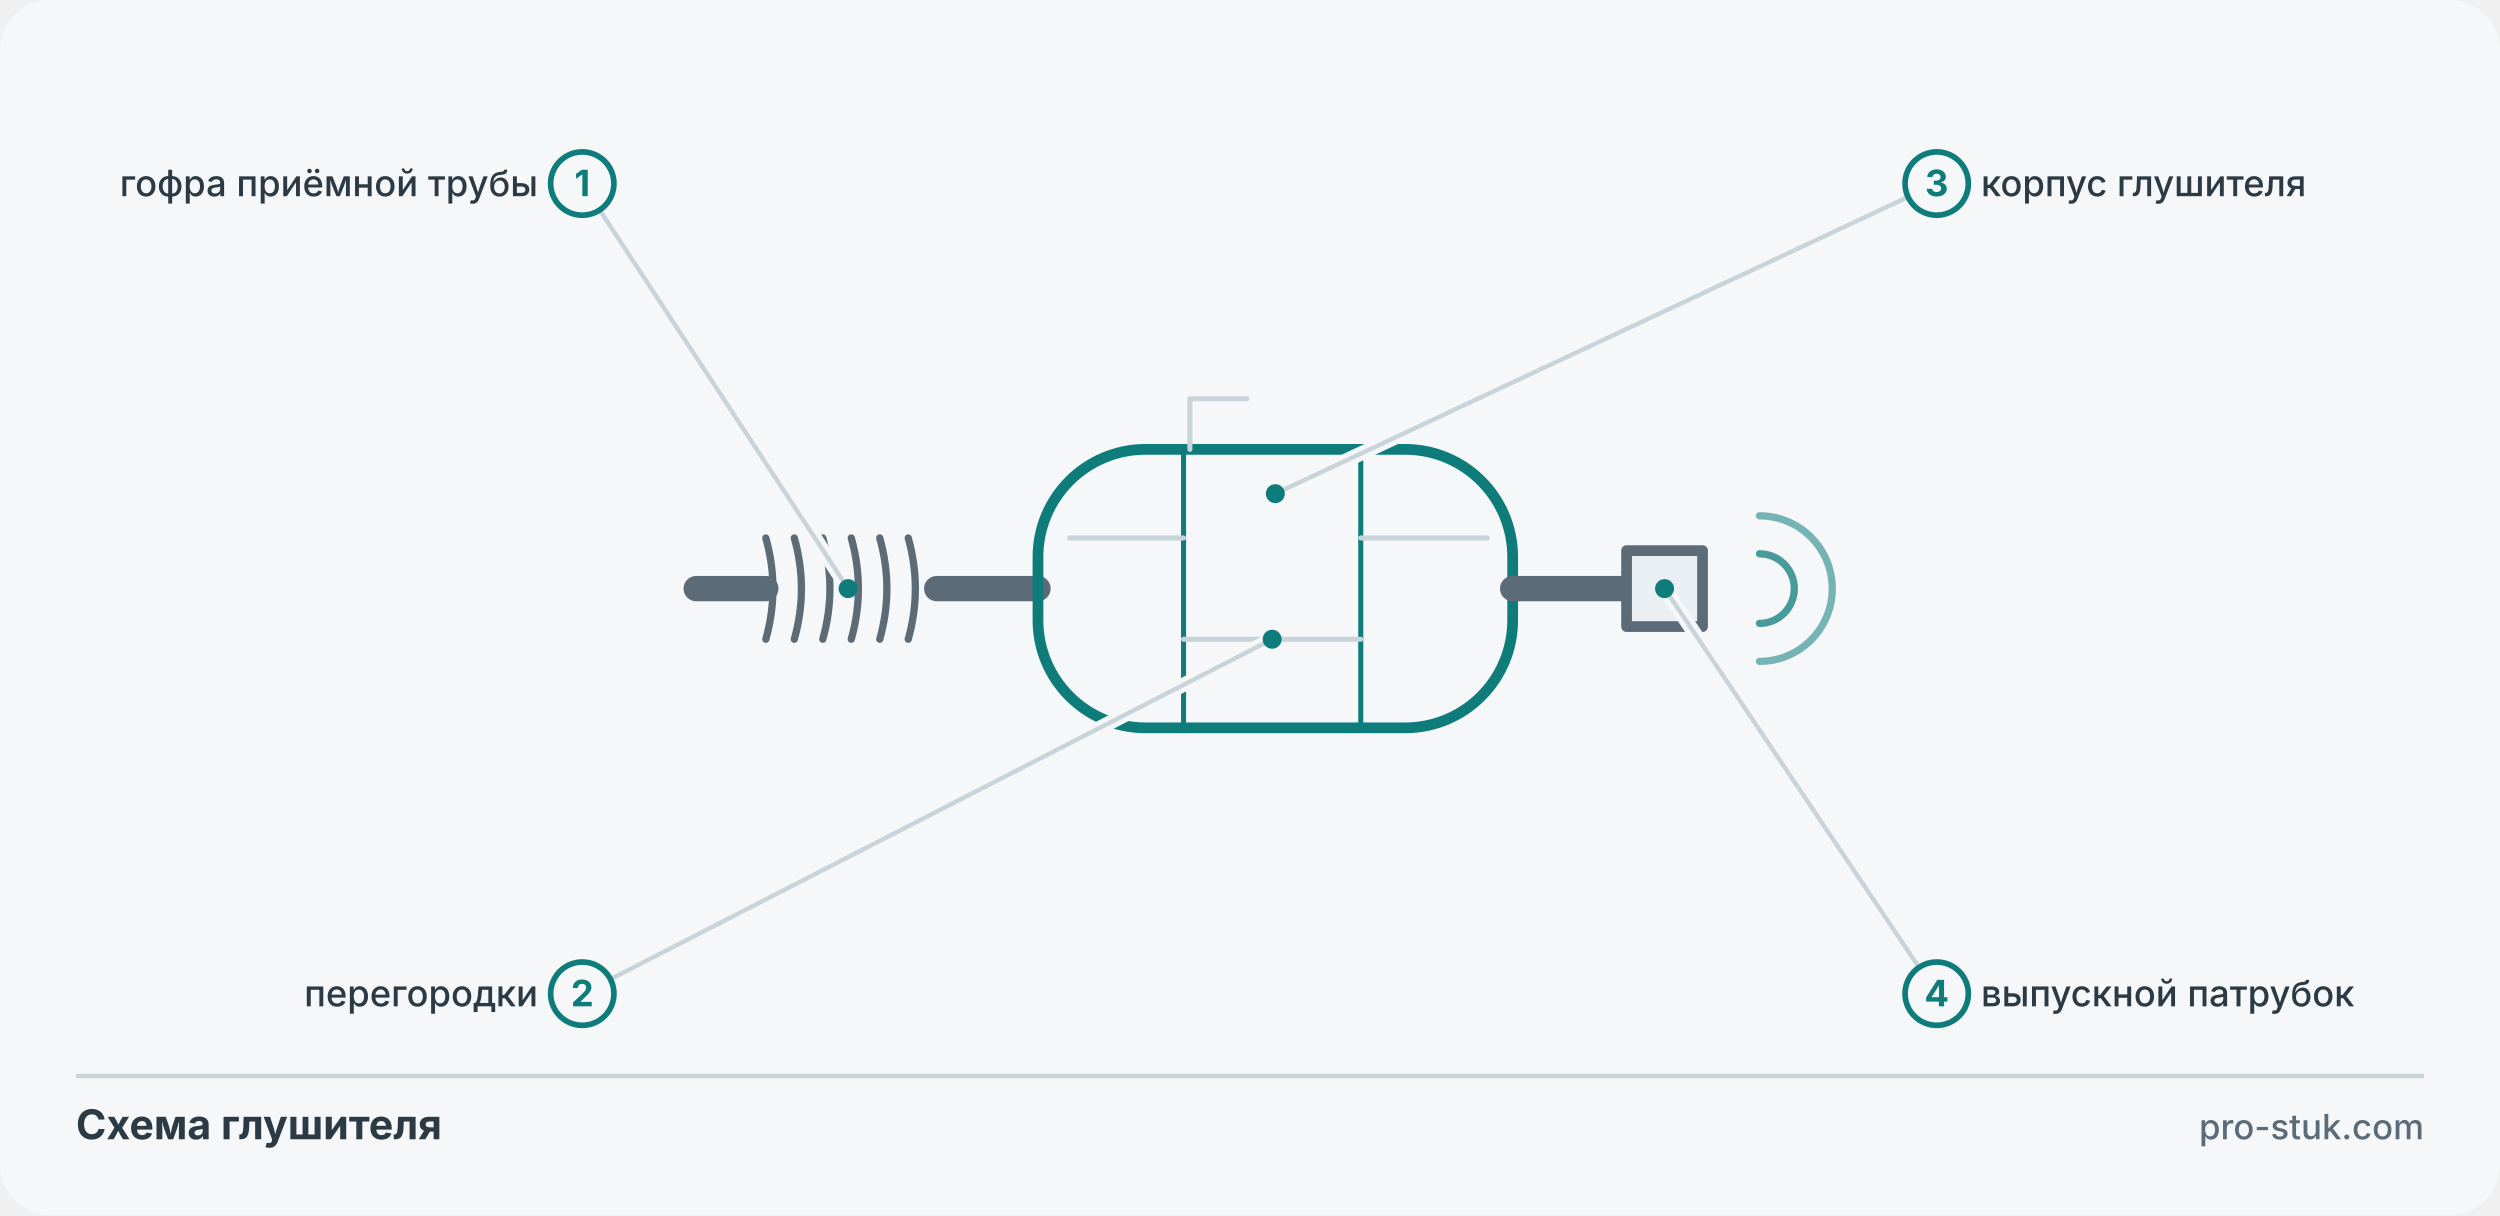
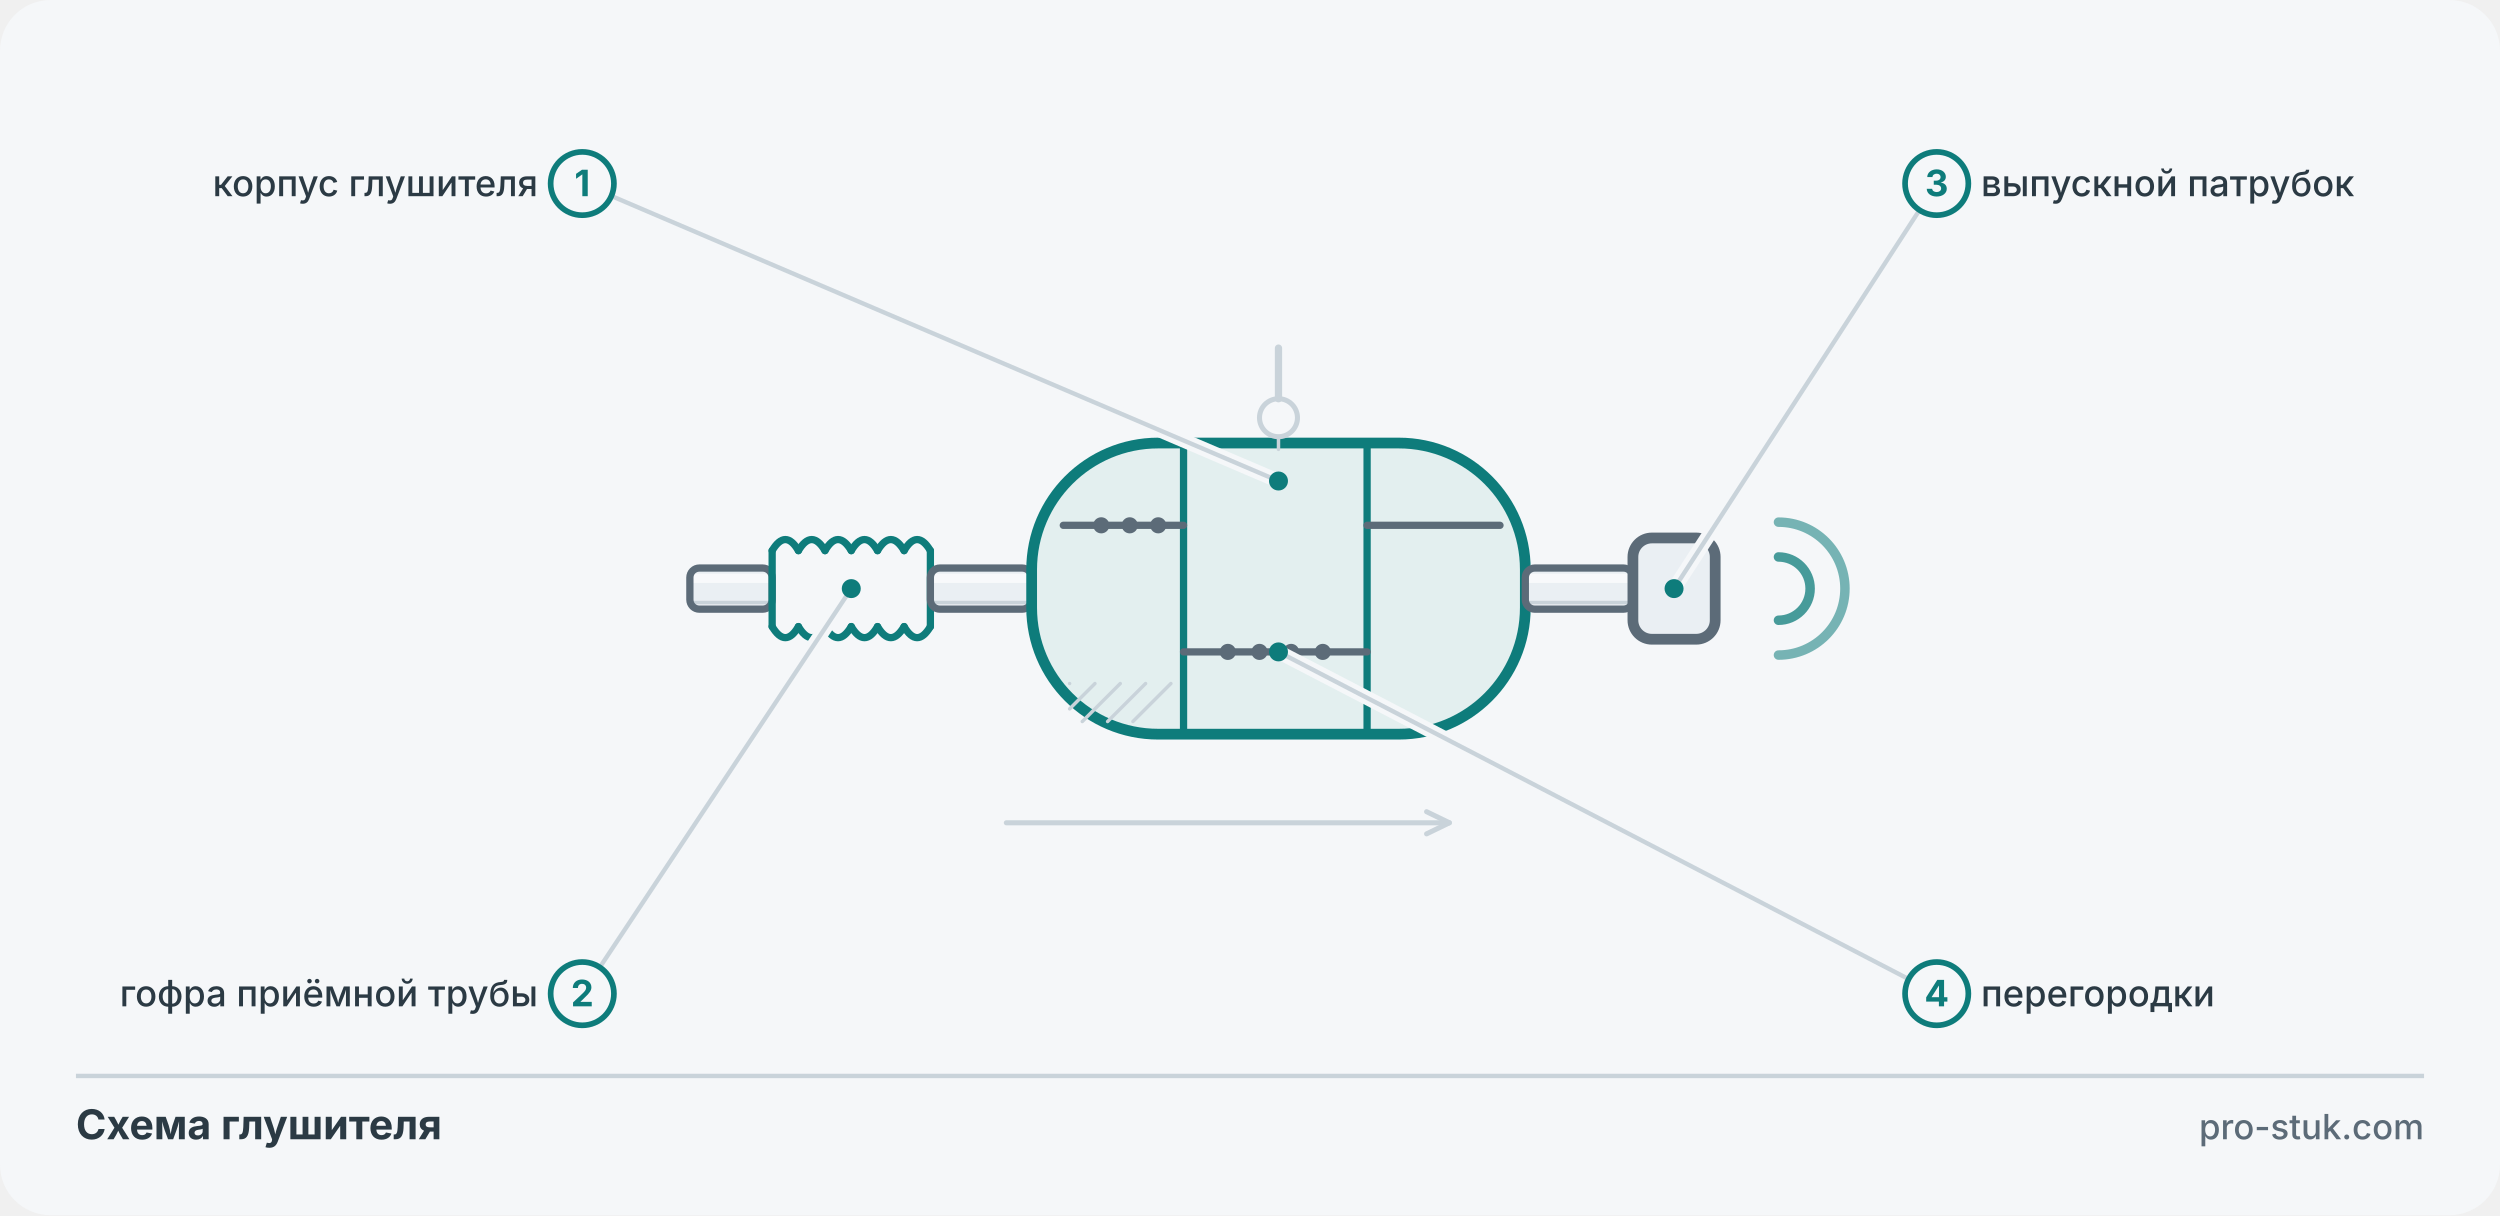
<svg xmlns="http://www.w3.org/2000/svg" viewBox="0 0 790 384" role="img" aria-label="Схема глушителя">
+   <defs>
+     <pattern id="mRub" width="7" height="7" patternUnits="userSpaceOnUse">
+       <path d="M0 7 L7 0 M-1 1 L1 -1 M6 8 L8 6" stroke="#C9D3DA" stroke-width="1" />
+       <path d="M0 0 L7 7 M-1 6 L1 8 M6 -1 L8 1" stroke="#C9D3DA" stroke-width="1" />
+     </pattern>
+     <pattern id="mCer" width="8" height="8" patternUnits="userSpaceOnUse">
+       <circle cx="2" cy="2" r="1.2" fill="#C9D3DA" />
+       <circle cx="6" cy="6" r="1.2" fill="#C9D3DA" />
+     </pattern>
+     <pattern id="mFric" width="6" height="6" patternUnits="userSpaceOnUse">
+       <circle cx="1.5" cy="1.5" r="0.9" fill="#0E7C7B" opacity="0.55" />
+       <circle cx="4.5" cy="4.5" r="0.9" fill="#0E7C7B" opacity="0.55" />
+       <circle cx="4.5" cy="1.5" r="0.6" fill="#0E7C7B" opacity="0.35" />
+     </pattern>
+     <pattern id="mMet" width="6" height="6" patternUnits="userSpaceOnUse" patternTransform="rotate(45)">
+       <path d="M0 0 V6" stroke="#C9D3DA" stroke-width="1" />
+     </pattern>
+   </defs>
  <rect width="790" height="384" rx="16" fill="#F5F7F9" />
  <g id="hl" />
  <g transform="translate(198,66)">
    <g fill="none" stroke-linecap="round" stroke-linejoin="round">
-       <path d="M 22.0 120.0 L 44.0 120.0" stroke="#5C6B78" stroke-width="8.0" />
-       <path d="M 44 104 q 4.5 16 0 32" stroke="#5C6B78" stroke-width="2.3" fill="none" />
-       <path d="M 53 104 q 4.5 16 0 32" stroke="#5C6B78" stroke-width="2.3" fill="none" />
-       <path d="M 62 104 q 4.5 16 0 32" stroke="#5C6B78" stroke-width="2.3" fill="none" />
-       <path d="M 71 104 q 4.5 16 0 32" stroke="#5C6B78" stroke-width="2.3" fill="none" />
-       <path d="M 80 104 q 4.5 16 0 32" stroke="#5C6B78" stroke-width="2.3" fill="none" />
-       <path d="M 89 104 q 4.5 16 0 32" stroke="#5C6B78" stroke-width="2.3" fill="none" />
-       <path d="M 98.0 120.0 L 130.0 120.0" stroke="#5C6B78" stroke-width="8.0" />
-       <rect x="130.0" y="76.0" width="150.0" height="88.0" rx="34" stroke="#0E7C7B" stroke-width="3.4" fill="none" />
-       <path d="M 176.0 76.0 L 176.0 164.0" stroke="#0E7C7B" stroke-width="1.6" />
-       <path d="M 232.0 76.0 L 232.0 164.0" stroke="#0E7C7B" stroke-width="1.6" />
-       <path d="M 140.0 104.0 L 176.0 104.0" stroke="#C9D3DA" stroke-width="1.6" />
-       <path d="M 176.0 136.0 L 232.0 136.0" stroke="#C9D3DA" stroke-width="1.6" />
-       <path d="M 232.0 104.0 L 272.0 104.0" stroke="#C9D3DA" stroke-width="1.6" />
-       <path d="M 178.0 76.0 L 178.0 60.0 L 196.0 60.0" stroke="#C9D3DA" stroke-width="1.6" fill="none" />
-       <path d="M 280.0 120.0 L 316.0 120.0" stroke="#5C6B78" stroke-width="8.0" />
-       <path d="M 316.0 108.0 L 340.0 108.0 L 340.0 132.0 L 316.0 132.0 Z" stroke="#5C6B78" stroke-width="3.4" fill="#EAEFF3" />
-       <path d="M 358 109 A 11 11 0 0 1 358 131" stroke="#0E7C7B" stroke-width="2.3" opacity="0.75" />
-       <path d="M 358 97 A 23 23 0 0 1 358 143" stroke="#0E7C7B" stroke-width="2.3" opacity="0.55" />
+       <rect x="20.0" y="113.5" width="26.0" height="13.0" rx="3" stroke="none" stroke-width="0" fill="#EAEFF3" />
+       <rect x="20.0" y="115.3" width="26.0" height="2.9" fill="#FFFFFF" opacity="0.65" />
+       <path d="M 20.0 124.4 L 46.0 124.4" stroke="#C9D3DA" stroke-width="1.1" />
+       <rect x="20.0" y="113.5" width="26.0" height="13.0" rx="3" stroke="#5C6B78" stroke-width="2.3" fill="none" />
+       <path d="M 46.0 108.0 Q 50.2 101.0 54.3 108.0" stroke="#0E7C7B" stroke-width="2.3" fill="none" />
+       <path d="M 54.3 108.0 Q 58.5 101.0 62.7 108.0" stroke="#0E7C7B" stroke-width="2.3" fill="none" />
+       <path d="M 62.7 108.0 Q 66.8 101.0 71.0 108.0" stroke="#0E7C7B" stroke-width="2.3" fill="none" />
+       <path d="M 71.0 108.0 Q 75.2 101.0 79.3 108.0" stroke="#0E7C7B" stroke-width="2.3" fill="none" />
+       <path d="M 79.3 108.0 Q 83.5 101.0 87.7 108.0" stroke="#0E7C7B" stroke-width="2.3" fill="none" />
+       <path d="M 87.7 108.0 Q 91.8 101.0 96.0 108.0" stroke="#0E7C7B" stroke-width="2.3" fill="none" />
+       <path d="M 46.0 132.0 Q 50.2 139.0 54.3 132.0" stroke="#0E7C7B" stroke-width="2.3" fill="none" />
+       <path d="M 54.3 132.0 Q 58.5 139.0 62.7 132.0" stroke="#0E7C7B" stroke-width="2.3" fill="none" />
+       <path d="M 62.7 132.0 Q 66.8 139.0 71.0 132.0" stroke="#0E7C7B" stroke-width="2.3" fill="none" />
+       <path d="M 71.0 132.0 Q 75.2 139.0 79.3 132.0" stroke="#0E7C7B" stroke-width="2.3" fill="none" />
+       <path d="M 79.3 132.0 Q 83.5 139.0 87.7 132.0" stroke="#0E7C7B" stroke-width="2.3" fill="none" />
+       <path d="M 87.7 132.0 Q 91.8 139.0 96.0 132.0" stroke="#0E7C7B" stroke-width="2.3" fill="none" />
+       <path d="M 46.0 108.0 L 46.0 132.0" stroke="#0E7C7B" stroke-width="2.3" />
+       <path d="M 96.0 108.0 L 96.0 132.0" stroke="#0E7C7B" stroke-width="2.3" />
+       <rect x="96.0" y="113.5" width="32.0" height="13.0" rx="3" stroke="none" stroke-width="0" fill="#EAEFF3" />
+       <rect x="96.0" y="115.3" width="32.0" height="2.9" fill="#FFFFFF" opacity="0.65" />
+       <path d="M 96.0 124.4 L 128.0 124.4" stroke="#C9D3DA" stroke-width="1.1" />
+       <rect x="96.0" y="113.5" width="32.0" height="13.0" rx="3" stroke="#5C6B78" stroke-width="2.3" fill="none" />
+       <rect x="128.0" y="74.0" width="156.0" height="92.0" rx="40" stroke="#0E7C7B" stroke-width="3.4" fill="#E3EFEF" />
+       <path d="M 176.0 74.0 L 176.0 166.0" stroke="#0E7C7B" stroke-width="2.3" />
+       <path d="M 234.0 74.0 L 234.0 166.0" stroke="#0E7C7B" stroke-width="2.3" />
+       <path d="M 138.0 100.0 L 176.0 100.0" stroke="#5C6B78" stroke-width="2.3" />
+       <circle cx="150.0" cy="100.0" r="2.0" stroke="#5C6B78" stroke-width="1.1" fill="#5C6B78" />
+       <circle cx="159.0" cy="100.0" r="2.0" stroke="#5C6B78" stroke-width="1.1" fill="#5C6B78" />
+       <circle cx="168.0" cy="100.0" r="2.0" stroke="#5C6B78" stroke-width="1.1" fill="#5C6B78" />
+       <path d="M 176.0 140.0 L 234.0 140.0" stroke="#5C6B78" stroke-width="2.3" />
+       <circle cx="190.0" cy="140.0" r="2.0" stroke="#5C6B78" stroke-width="1.1" fill="#5C6B78" />
+       <circle cx="200.0" cy="140.0" r="2.0" stroke="#5C6B78" stroke-width="1.1" fill="#5C6B78" />
+       <circle cx="210.0" cy="140.0" r="2.0" stroke="#5C6B78" stroke-width="1.1" fill="#5C6B78" />
+       <circle cx="220.0" cy="140.0" r="2.0" stroke="#5C6B78" stroke-width="1.1" fill="#5C6B78" />
+       <path d="M 234.0 100.0 L 276.0 100.0" stroke="#5C6B78" stroke-width="2.3" />
+       <path d="M 140.0 150.0 L 140.0 150.0" stroke="#C9D3DA" stroke-width="1.1" />
+       <path d="M 148.0 150.0 L 140.0 158.0" stroke="#C9D3DA" stroke-width="1.1" />
+       <path d="M 156.0 150.0 L 144.0 162.0" stroke="#C9D3DA" stroke-width="1.1" />
+       <path d="M 164.0 150.0 L 152.0 162.0" stroke="#C9D3DA" stroke-width="1.1" />
+       <path d="M 172.0 150.0 L 160.0 162.0" stroke="#C9D3DA" stroke-width="1.1" />
+       <rect x="284.0" y="113.5" width="34.0" height="13.0" rx="3" stroke="none" stroke-width="0" fill="#EAEFF3" />
+       <rect x="284.0" y="115.3" width="34.0" height="2.9" fill="#FFFFFF" opacity="0.65" />
+       <path d="M 284.0 124.4 L 318.0 124.4" stroke="#C9D3DA" stroke-width="1.1" />
+       <rect x="284.0" y="113.5" width="34.0" height="13.0" rx="3" stroke="#5C6B78" stroke-width="2.3" fill="none" />
+       <rect x="318.0" y="104.0" width="26.0" height="32.0" rx="6" stroke="#5C6B78" stroke-width="3.4" fill="#EAEFF3" />
+       <circle cx="206.0" cy="66.0" r="6.0" stroke="#C9D3DA" stroke-width="1.6" fill="none" />
+       <path d="M 206.0 72.0 L 206.0 76.0" stroke="#C9D3DA" stroke-width="1.1" />
+       <path d="M 206.0 60.0 L 206.0 44.0" stroke="#C9D3DA" stroke-width="2.3" />
+       <path d="M 120.0 194.0 L 260.0 194.0" stroke="#C9D3DA" stroke-width="1.6" />
+       <path d="M 252.8 197.5 L 260.0 194.0 L 252.8 190.5" stroke="#C9D3DA" stroke-width="1.6" fill="none" />
+       <path d="M 364 110 A 10 10 0 0 1 364 130" stroke="#0E7C7B" stroke-width="3" opacity="0.75" />
+       <path d="M 364 99 A 21 21 0 0 1 364 141" stroke="#0E7C7B" stroke-width="3" opacity="0.55" />
    </g>
  </g>
  <g fill="none" stroke-linecap="round" stroke-linejoin="round">
-     <path d="M 268.0 186.0 L 184.0 58.0" stroke="#F5F7F9" stroke-width="4.5" fill="none" />
-     <path d="M 268.0 186.0 L 184.0 58.0" stroke="#C9D3DA" stroke-width="1.4" fill="none" />
-     <circle cx="268.0" cy="186.0" r="3" fill="#0E7C7B" />
+     <path d="M 404.0 152.0 L 184.0 58.0" stroke="#F5F7F9" stroke-width="4.5" fill="none" />
+     <path d="M 404.0 152.0 L 184.0 58.0" stroke="#C9D3DA" stroke-width="1.4" fill="none" />
+     <circle cx="404.0" cy="152.0" r="3" fill="#0E7C7B" />
    <circle cx="184" cy="58.0" r="10" fill="#F5F7F9" stroke="#0E7C7B" stroke-width="1.8" />
    <text x="184.0" y="62.0" font-family="Manrope, Inter, system-ui, -apple-system, Segoe UI, sans-serif" font-size="11.5" font-weight="700" fill="#0E7C7B" text-anchor="middle">1</text>
-     <text x="170.0" y="62.0" font-family="Manrope, Inter, system-ui, -apple-system, Segoe UI, sans-serif" font-size="11.5" font-weight="500" fill="#2B3A44" text-anchor="end">гофра приёмной трубы</text>
-     <path d="M 402.0 202.0 L 184.0 314.0" stroke="#F5F7F9" stroke-width="4.5" fill="none" />
-     <path d="M 402.0 202.0 L 184.0 314.0" stroke="#C9D3DA" stroke-width="1.4" fill="none" />
-     <circle cx="402.0" cy="202.0" r="3" fill="#0E7C7B" />
+     <text x="170.0" y="62.0" font-family="Manrope, Inter, system-ui, -apple-system, Segoe UI, sans-serif" font-size="11.5" font-weight="500" fill="#2B3A44" text-anchor="end">корпус глушителя</text>
+     <path d="M 269.0 186.0 L 184.0 314.0" stroke="#F5F7F9" stroke-width="4.5" fill="none" />
+     <path d="M 269.0 186.0 L 184.0 314.0" stroke="#C9D3DA" stroke-width="1.4" fill="none" />
+     <circle cx="269.0" cy="186.0" r="3" fill="#0E7C7B" />
    <circle cx="184" cy="314.0" r="10" fill="#F5F7F9" stroke="#0E7C7B" stroke-width="1.8" />
    <text x="184.0" y="318.0" font-family="Manrope, Inter, system-ui, -apple-system, Segoe UI, sans-serif" font-size="11.5" font-weight="700" fill="#0E7C7B" text-anchor="middle">2</text>
-     <text x="170.0" y="318.0" font-family="Manrope, Inter, system-ui, -apple-system, Segoe UI, sans-serif" font-size="11.5" font-weight="500" fill="#2B3A44" text-anchor="end">перегородки</text>
-     <path d="M 403.0 156.0 L 612.0 58.0" stroke="#F5F7F9" stroke-width="4.5" fill="none" />
-     <path d="M 403.0 156.0 L 612.0 58.0" stroke="#C9D3DA" stroke-width="1.4" fill="none" />
-     <circle cx="403.0" cy="156.0" r="3" fill="#0E7C7B" />
+     <text x="170.0" y="318.0" font-family="Manrope, Inter, system-ui, -apple-system, Segoe UI, sans-serif" font-size="11.5" font-weight="500" fill="#2B3A44" text-anchor="end">гофра приёмной трубы</text>
+     <path d="M 529.0 186.0 L 612.0 58.0" stroke="#F5F7F9" stroke-width="4.5" fill="none" />
+     <path d="M 529.0 186.0 L 612.0 58.0" stroke="#C9D3DA" stroke-width="1.4" fill="none" />
+     <circle cx="529.0" cy="186.0" r="3" fill="#0E7C7B" />
    <circle cx="612" cy="58.0" r="10" fill="#F5F7F9" stroke="#0E7C7B" stroke-width="1.8" />
    <text x="612.0" y="62.0" font-family="Manrope, Inter, system-ui, -apple-system, Segoe UI, sans-serif" font-size="11.5" font-weight="700" fill="#0E7C7B" text-anchor="middle">3</text>
-     <text x="626.0" y="62.0" font-family="Manrope, Inter, system-ui, -apple-system, Segoe UI, sans-serif" font-size="11.5" font-weight="500" fill="#2B3A44" text-anchor="start">корпус глушителя</text>
-     <path d="M 526.0 186.0 L 612.0 314.0" stroke="#F5F7F9" stroke-width="4.5" fill="none" />
-     <path d="M 526.0 186.0 L 612.0 314.0" stroke="#C9D3DA" stroke-width="1.4" fill="none" />
-     <circle cx="526.0" cy="186.0" r="3" fill="#0E7C7B" />
+     <text x="626.0" y="62.0" font-family="Manrope, Inter, system-ui, -apple-system, Segoe UI, sans-serif" font-size="11.5" font-weight="500" fill="#2B3A44" text-anchor="start">выпускной патрубок</text>
+     <path d="M 404.0 206.0 L 612.0 314.0" stroke="#F5F7F9" stroke-width="4.5" fill="none" />
+     <path d="M 404.0 206.0 L 612.0 314.0" stroke="#C9D3DA" stroke-width="1.4" fill="none" />
+     <circle cx="404.0" cy="206.0" r="3" fill="#0E7C7B" />
    <circle cx="612" cy="314.0" r="10" fill="#F5F7F9" stroke="#0E7C7B" stroke-width="1.8" />
    <text x="612.0" y="318.0" font-family="Manrope, Inter, system-ui, -apple-system, Segoe UI, sans-serif" font-size="11.5" font-weight="700" fill="#0E7C7B" text-anchor="middle">4</text>
-     <text x="626.0" y="318.0" font-family="Manrope, Inter, system-ui, -apple-system, Segoe UI, sans-serif" font-size="11.5" font-weight="500" fill="#2B3A44" text-anchor="start">выпускной патрубок</text>
+     <text x="626.0" y="318.0" font-family="Manrope, Inter, system-ui, -apple-system, Segoe UI, sans-serif" font-size="11.5" font-weight="500" fill="#2B3A44" text-anchor="start">перегородки</text>
  </g>
  <path d="M 24 340 L 766 340" stroke="#C9D3DA" stroke-width="1.4" fill="none" />
  <text x="24.0" y="360.0" font-family="Manrope, Inter, system-ui, -apple-system, Segoe UI, sans-serif" font-size="13" font-weight="700" fill="#2B3A44" text-anchor="start">Схема глушителя</text>
  <text x="766.0" y="360.0" font-family="Manrope, Inter, system-ui, -apple-system, Segoe UI, sans-serif" font-size="11" font-weight="500" fill="#5C6B78" text-anchor="end">pro-stuk.com</text>
</svg>
